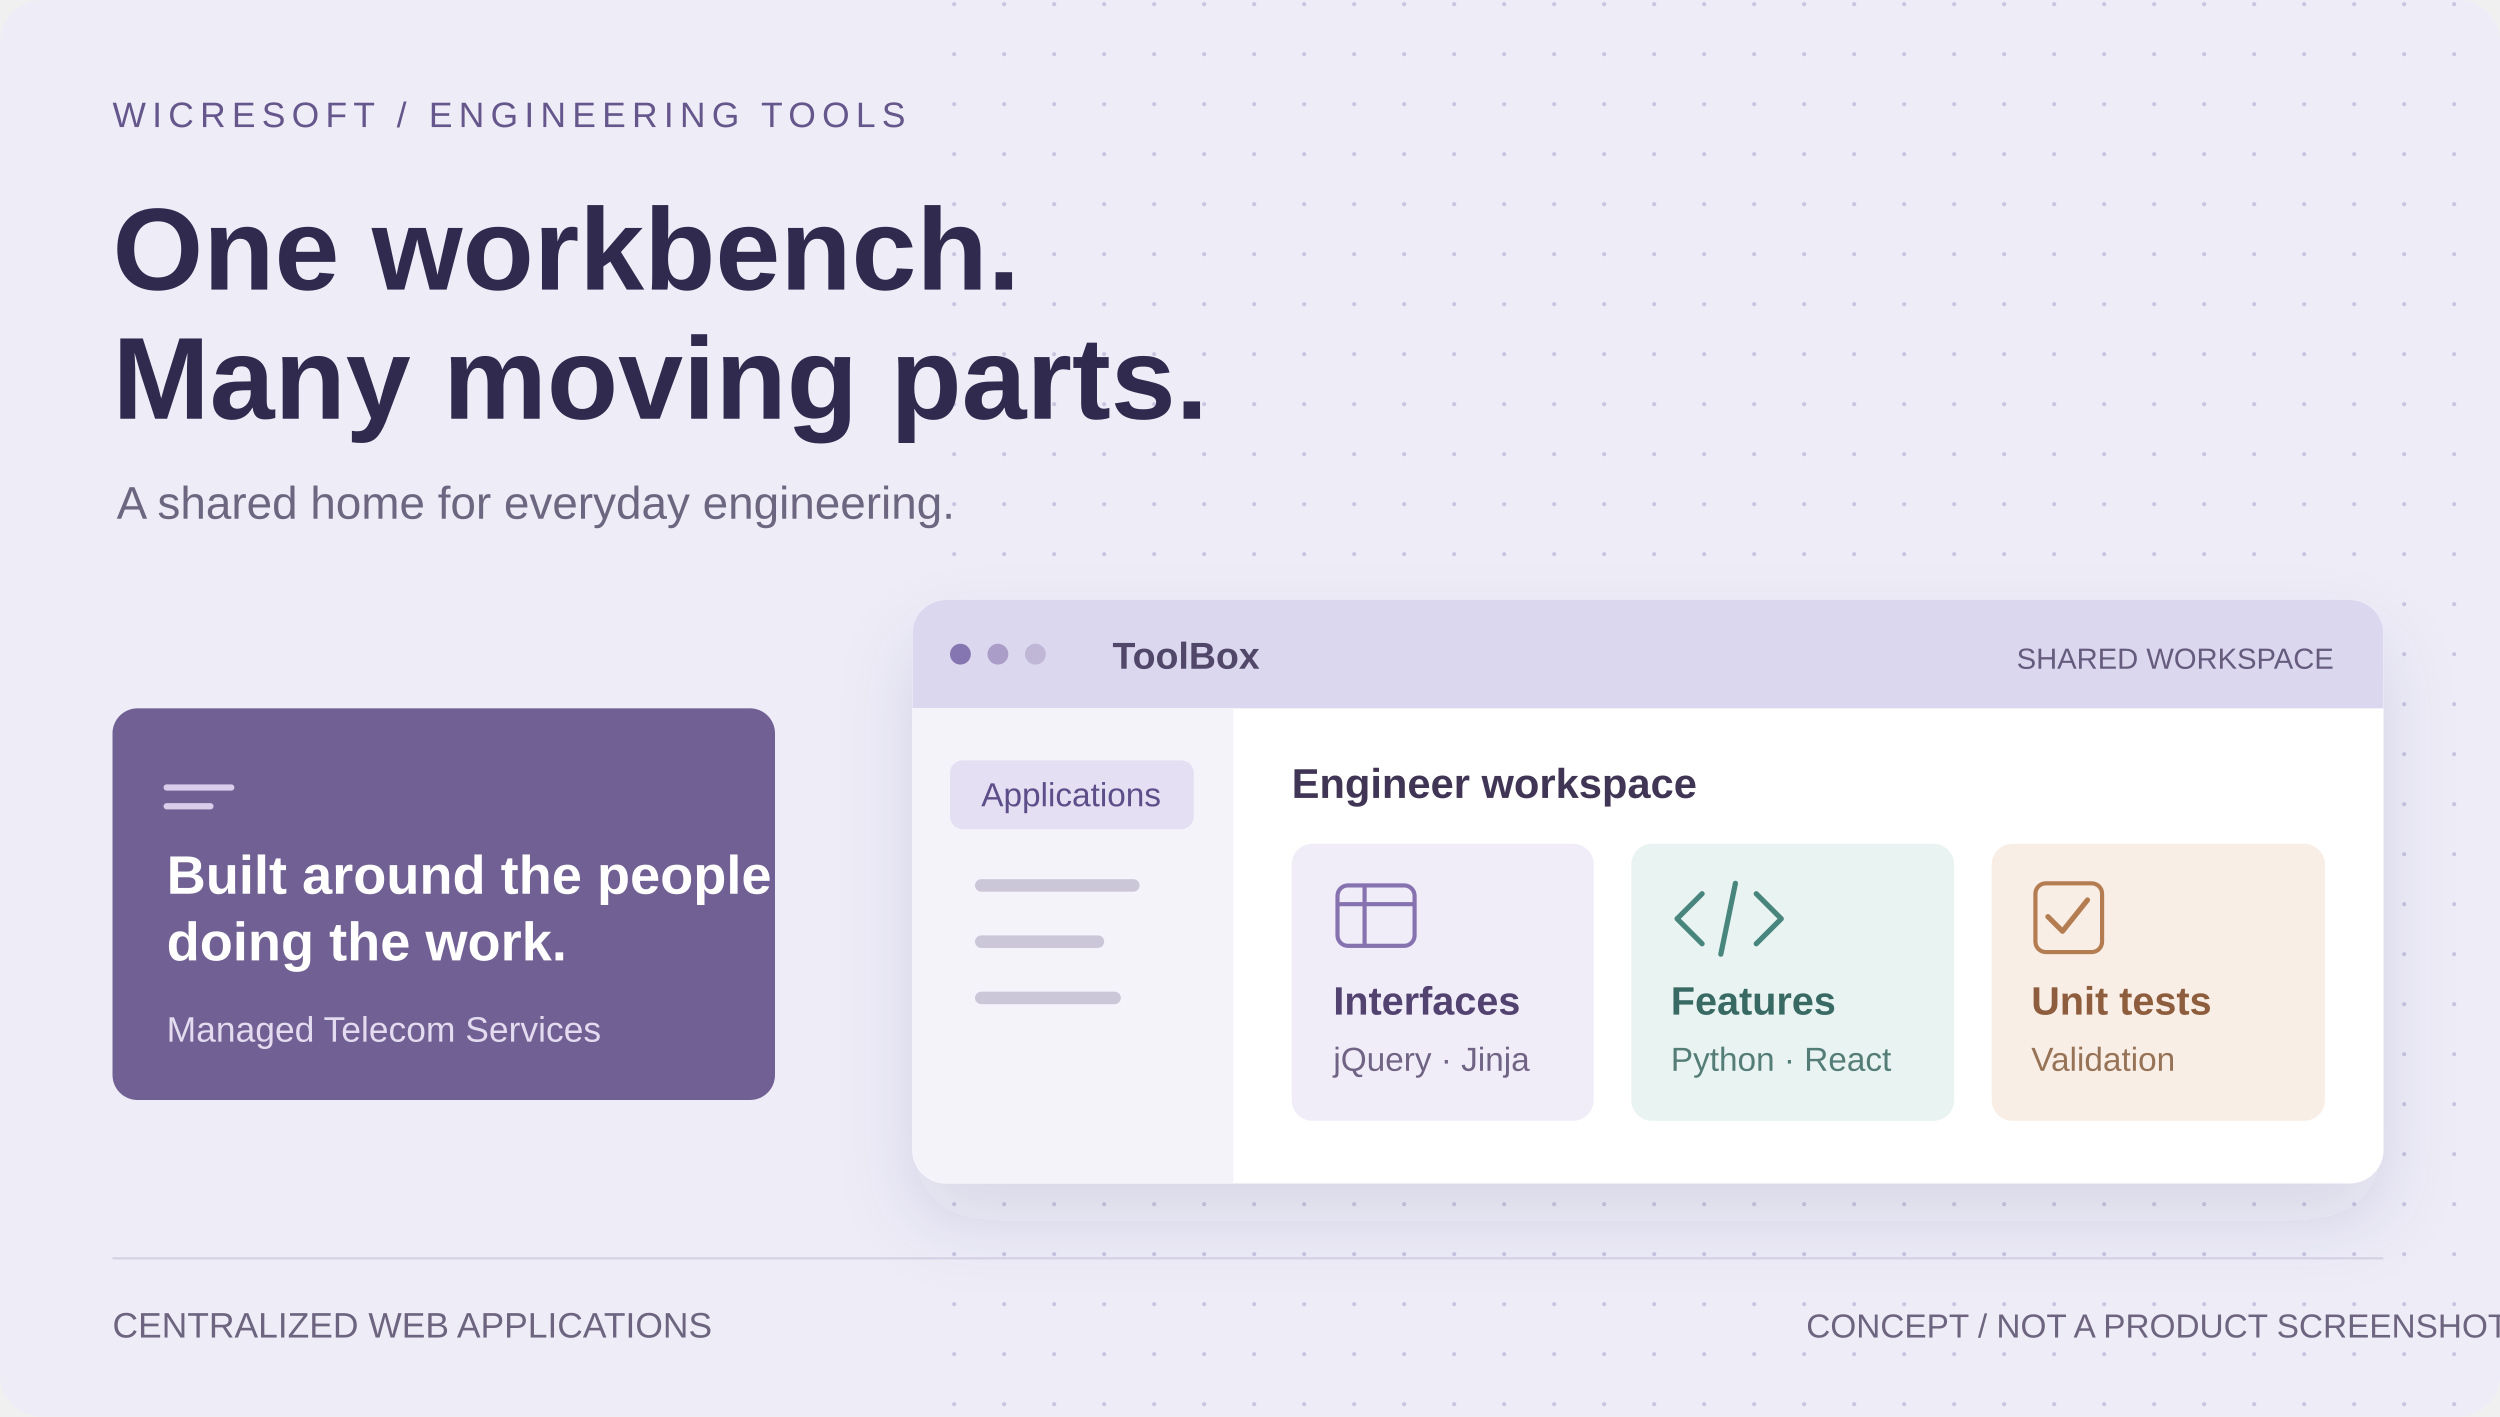
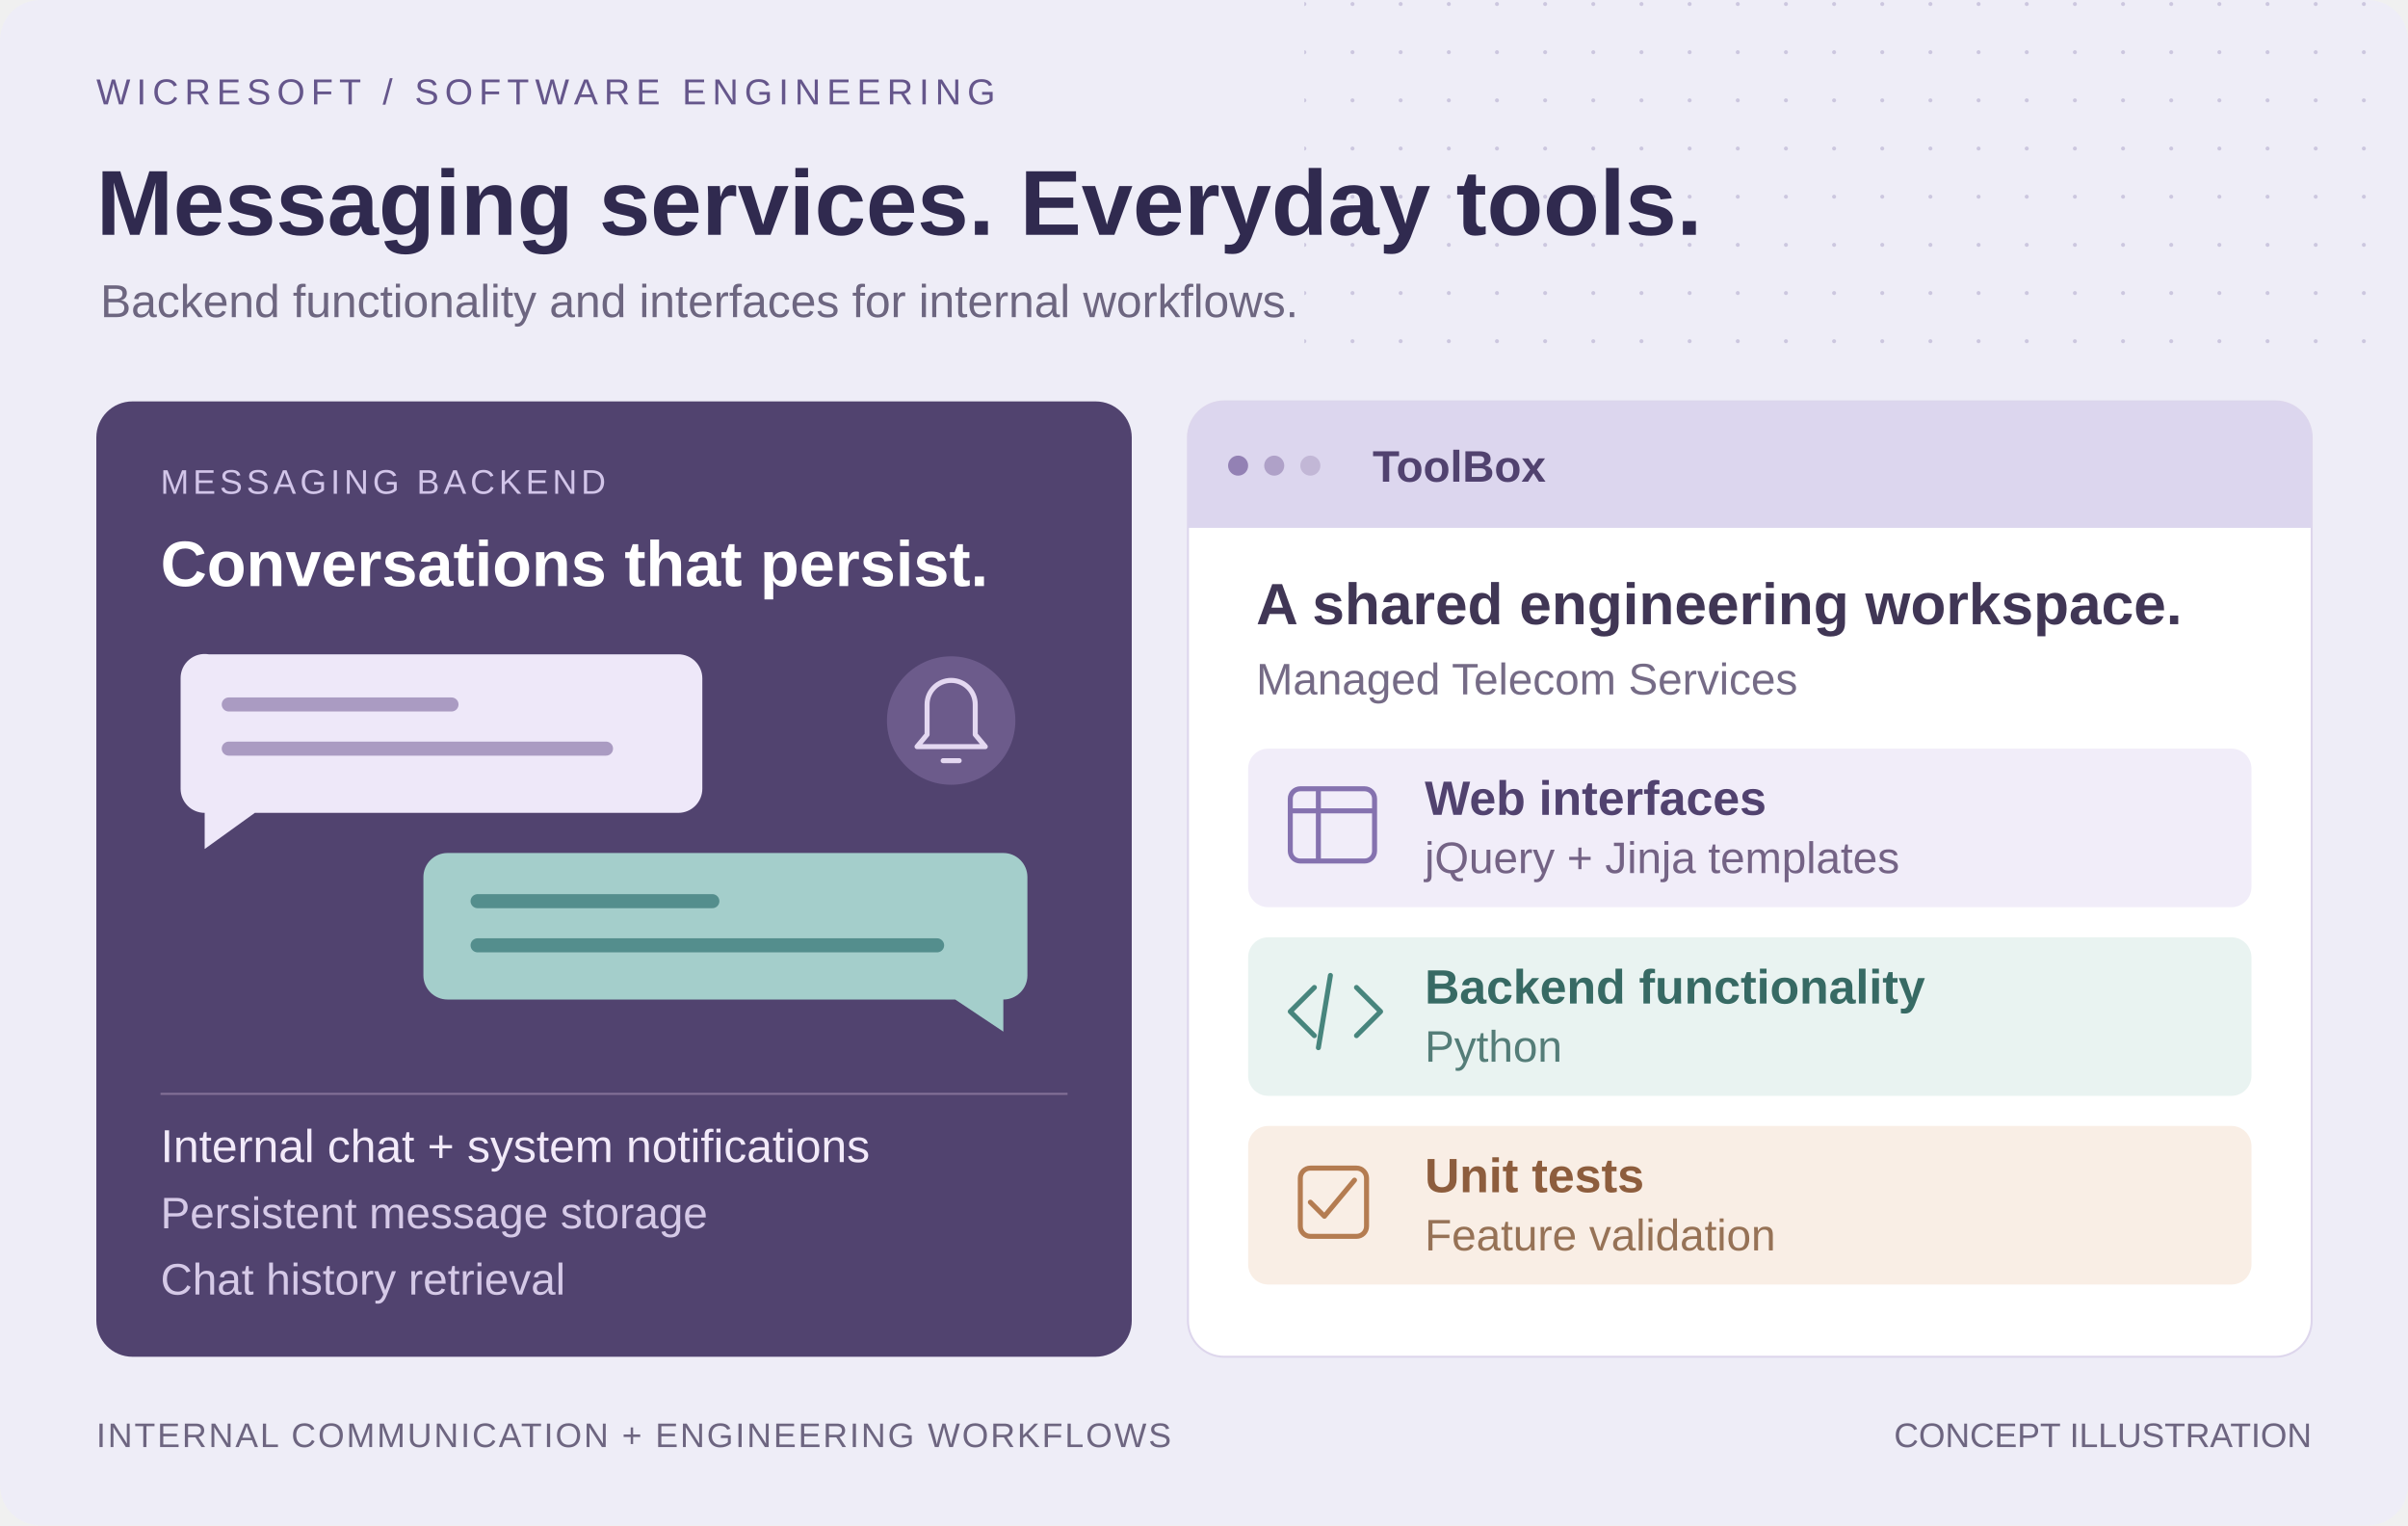
- <svg xmlns="http://www.w3.org/2000/svg" viewBox="0 0 1200 680" fill="none">
+ <svg xmlns="http://www.w3.org/2000/svg" viewBox="0 0 1200 760" fill="none">
  <defs>
    <pattern id="dots" width="24" height="24" patternUnits="userSpaceOnUse">
-       <circle cx="2" cy="2" r="1" fill="#c7c5df" />
+       <circle cx="2" cy="2" r="1" fill="#ccc7df" />
    </pattern>
-     <filter id="shadow" x="-20%" y="-20%" width="150%" height="160%">
-       <feDropShadow dx="0" dy="18" stdDeviation="18" flood-color="#40396e" flood-opacity=".12" />
-     </filter>
  </defs>
-   <rect width="1200" height="680" rx="20" fill="#eeedf7" />
-   <rect x="450" width="750" height="680" fill="url(#dots)" />
+   <rect width="1200" height="760" rx="20" fill="#eeedf7" />
+   <rect x="650" width="550" height="190" fill="url(#dots)" />
  <g font-family="Arial, Helvetica, sans-serif">
-     <text x="54" y="61" fill="#65568b" font-size="17" letter-spacing="3">WICRESOFT / ENGINEERING TOOLS</text>
-     <text x="54" y="139" fill="#302a4f" font-size="56" font-weight="700">One workbench.</text>
-     <text x="54" y="201" fill="#302a4f" font-size="56" font-weight="700">Many moving parts.</text>
-     <text x="56" y="249" fill="#6d6680" font-size="22">A shared home for everyday engineering.</text>
-     <g filter="url(#shadow)">
-       <rect x="438" y="288" width="706" height="280" rx="16" fill="#fff" />
-       <path d="M454 288h674a16 16 0 0 1 16 16v36H438v-36a16 16 0 0 1 16-16" fill="#dbd7ef" />
-       <circle cx="461" cy="314" r="5" fill="#8574b0" />
-       <circle cx="479" cy="314" r="5" fill="#aa9dc7" />
-       <circle cx="497" cy="314" r="5" fill="#c0b6d6" />
-       <text x="534" y="321" fill="#514768" font-size="18" font-weight="700">ToolBox</text>
-       <text x="968" y="321" fill="#655b7d" font-size="14">SHARED WORKSPACE</text>
-       <path d="M438 340h154v228H454a16 16 0 0 1-16-16" fill="#f5f3fa" />
-       <rect x="456" y="365" width="117" height="33" rx="6" fill="#e4dff3" />
-       <text x="471" y="387" fill="#5d4e89" font-size="16">Applications</text>
-       <path d="M471 425h73m-73 27h56m-56 27h64" stroke="#cbc6d8" stroke-width="6" stroke-linecap="round" />
-       <text x="620" y="383" fill="#403655" font-size="20" font-weight="700">Engineer workspace</text>
-       <g>
-         <rect x="620" y="405" width="145" height="133" rx="10" fill="#f0edf9" />
-         <rect x="642" y="425" width="37" height="29" rx="5" stroke="#8572af" stroke-width="2" />
-         <path d="M642 434h37m-24-9v29" stroke="#8572af" stroke-width="2" />
-         <text x="640" y="487" fill="#51426f" font-size="19" font-weight="700">Interfaces</text>
-         <text x="640" y="514" fill="#706384" font-size="16">jQuery · Jinja</text>
-         <rect x="783" y="405" width="155" height="133" rx="10" fill="#e9f3f1" />
-         <path d="m817 429-12 12 12 12m26-24 12 12-12 12m-10-29-7 34" stroke="#47857d" stroke-width="2.5" stroke-linecap="round" stroke-linejoin="round" />
-         <text x="802" y="487" fill="#376a64" font-size="19" font-weight="700">Features</text>
-         <text x="802" y="514" fill="#547d78" font-size="16">Python · React</text>
-         <rect x="956" y="405" width="160" height="133" rx="10" fill="#f9eee5" />
-         <rect x="977" y="424" width="32" height="33" rx="5" stroke="#b47c51" stroke-width="2" />
-         <path d="m983 440 7 7 12-15" stroke="#b47c51" stroke-width="2.5" stroke-linecap="round" stroke-linejoin="round" />
-         <text x="975" y="487" fill="#8d5d3d" font-size="19" font-weight="700">Unit tests</text>
-         <text x="975" y="514" fill="#967256" font-size="16">Validation</text>
-       </g>
-     </g>
-     <rect x="54" y="340" width="318" height="188" rx="12" fill="#716093" />
-     <path d="M80 378h31m-31 9h21" stroke="#d9cdec" stroke-width="3" stroke-linecap="round" />
-     <text x="80" y="429" fill="#fff" font-size="26" font-weight="700">Built around the people</text>
-     <text x="80" y="461" fill="#fff" font-size="26" font-weight="700">doing the work.</text>
-     <text x="80" y="500" fill="#e3dbef" font-size="17">Managed Telecom Services</text>
-     <path d="M54 604h1090" stroke="#d4cfe4" />
-     <text x="54" y="642" fill="#6d6580" font-size="17">CENTRALIZED WEB APPLICATIONS</text>
-     <text x="867" y="642" fill="#6d6580" font-size="16">CONCEPT / NOT A PRODUCT SCREENSHOT</text>
+     <text x="48" y="52" fill="#65568b" font-size="18" letter-spacing="3">WICRESOFT / SOFTWARE ENGINEERING</text>
+     <text x="48" y="117" fill="#302a4f" font-size="46" font-weight="700">Messaging services. Everyday tools.</text>
+     <text x="50" y="158" fill="#6d6680" font-size="23">Backend functionality and interfaces for internal workflows.</text>
+     <rect x="48" y="200" width="516" height="476" rx="18" fill="#51436f" />
+     <text x="80" y="246" fill="#d2c5e9" font-size="17" letter-spacing="2">MESSAGING BACKEND</text>
+     <text x="80" y="292" fill="#fff" font-size="32" font-weight="700">Conversations that persist.</text>
+     <path d="M104 326h234a12 12 0 0 1 12 12v55a12 12 0 0 1-12 12H127l-25 18v-18a12 12 0 0 1-12-12v-55a12 12 0 0 1 14-12" fill="#eee8f9" />
+     <path d="M114 351h111m-111 22h188" stroke="#aa9bc2" stroke-width="7" stroke-linecap="round" />
+     <path d="M223 425h277a12 12 0 0 1 12 12v49a12 12 0 0 1-12 12v16l-24-16H223a12 12 0 0 1-12-12v-49a12 12 0 0 1 12-12" fill="#a4cecb" />
+     <path d="M238 449h117m-117 22h229" stroke="#548e8d" stroke-width="7" stroke-linecap="round" />
+     <circle cx="474" cy="359" r="32" fill="#6c5b8b" />
+     <path d="M462 366v-15a12 12 0 0 1 24 0v15l5 6h-34zm8 13h8" stroke="#e4d8f1" stroke-width="2.5" stroke-linecap="round" stroke-linejoin="round" />
+     <path d="M80 545h452" stroke="#837197" />
+     <text x="80" y="579" fill="#f2eaf9" font-size="23">Internal chat + system notifications</text>
+     <text x="80" y="612" fill="#d5c9e7" font-size="22">Persistent message storage</text>
+     <text x="80" y="645" fill="#d5c9e7" font-size="22">Chat history retrieval</text>
+     <rect x="592" y="200" width="560" height="476" rx="18" fill="#fff" stroke="#ddd6ec" />
+     <path d="M610 200h524a18 18 0 0 1 18 18v45H592v-45a18 18 0 0 1 18-18" fill="#dcd6ee" />
+     <circle cx="617" cy="232" r="5" fill="#9381b4" />
+     <circle cx="635" cy="232" r="5" fill="#afa1c8" />
+     <circle cx="653" cy="232" r="5" fill="#c2b7d6" />
+     <text x="684" y="240" fill="#51426f" font-size="22" font-weight="700">ToolBox</text>
+     <text x="626" y="311" fill="#403655" font-size="29" font-weight="700">A shared engineering workspace.</text>
+     <text x="626" y="346" fill="#756b86" font-size="22">Managed Telecom Services</text>
+     <rect x="622" y="373" width="500" height="79" rx="10" fill="#f1edf9" />
+     <rect x="643" y="393" width="42" height="36" rx="5" stroke="#8572af" stroke-width="2.5" />
+     <path d="M643 404h42m-28-11v36" stroke="#8572af" stroke-width="2.5" />
+     <text x="710" y="406" fill="#51426f" font-size="24" font-weight="700">Web interfaces</text>
+     <text x="710" y="435" fill="#746385" font-size="22">jQuery + Jinja templates</text>
+     <rect x="622" y="467" width="500" height="79" rx="10" fill="#e9f3f1" />
+     <path d="m655 492-12 12 12 12m21-24 12 12-12 12m-13-30-6 36" stroke="#47857d" stroke-width="2.5" stroke-linecap="round" stroke-linejoin="round" />
+     <text x="710" y="500" fill="#376a64" font-size="24" font-weight="700">Backend functionality</text>
+     <text x="710" y="529" fill="#547d78" font-size="22">Python</text>
+     <rect x="622" y="561" width="500" height="79" rx="10" fill="#f9eee5" />
+     <rect x="648" y="582" width="33" height="34" rx="5" stroke="#b47c51" stroke-width="2.5" />
+     <path d="m653 599 7 7 15-18" stroke="#b47c51" stroke-width="2.5" stroke-linecap="round" stroke-linejoin="round" />
+     <text x="710" y="594" fill="#8d5d3d" font-size="24" font-weight="700">Unit tests</text>
+     <text x="710" y="623" fill="#967256" font-size="22">Feature validation</text>
+     <text x="48" y="721" fill="#6d6580" font-size="17" letter-spacing="1">INTERNAL COMMUNICATION + ENGINEERING WORKFLOWS</text>
+     <text x="1152" y="721" text-anchor="end" fill="#6d6580" font-size="17">CONCEPT ILLUSTRATION</text>
  </g>
</svg>
